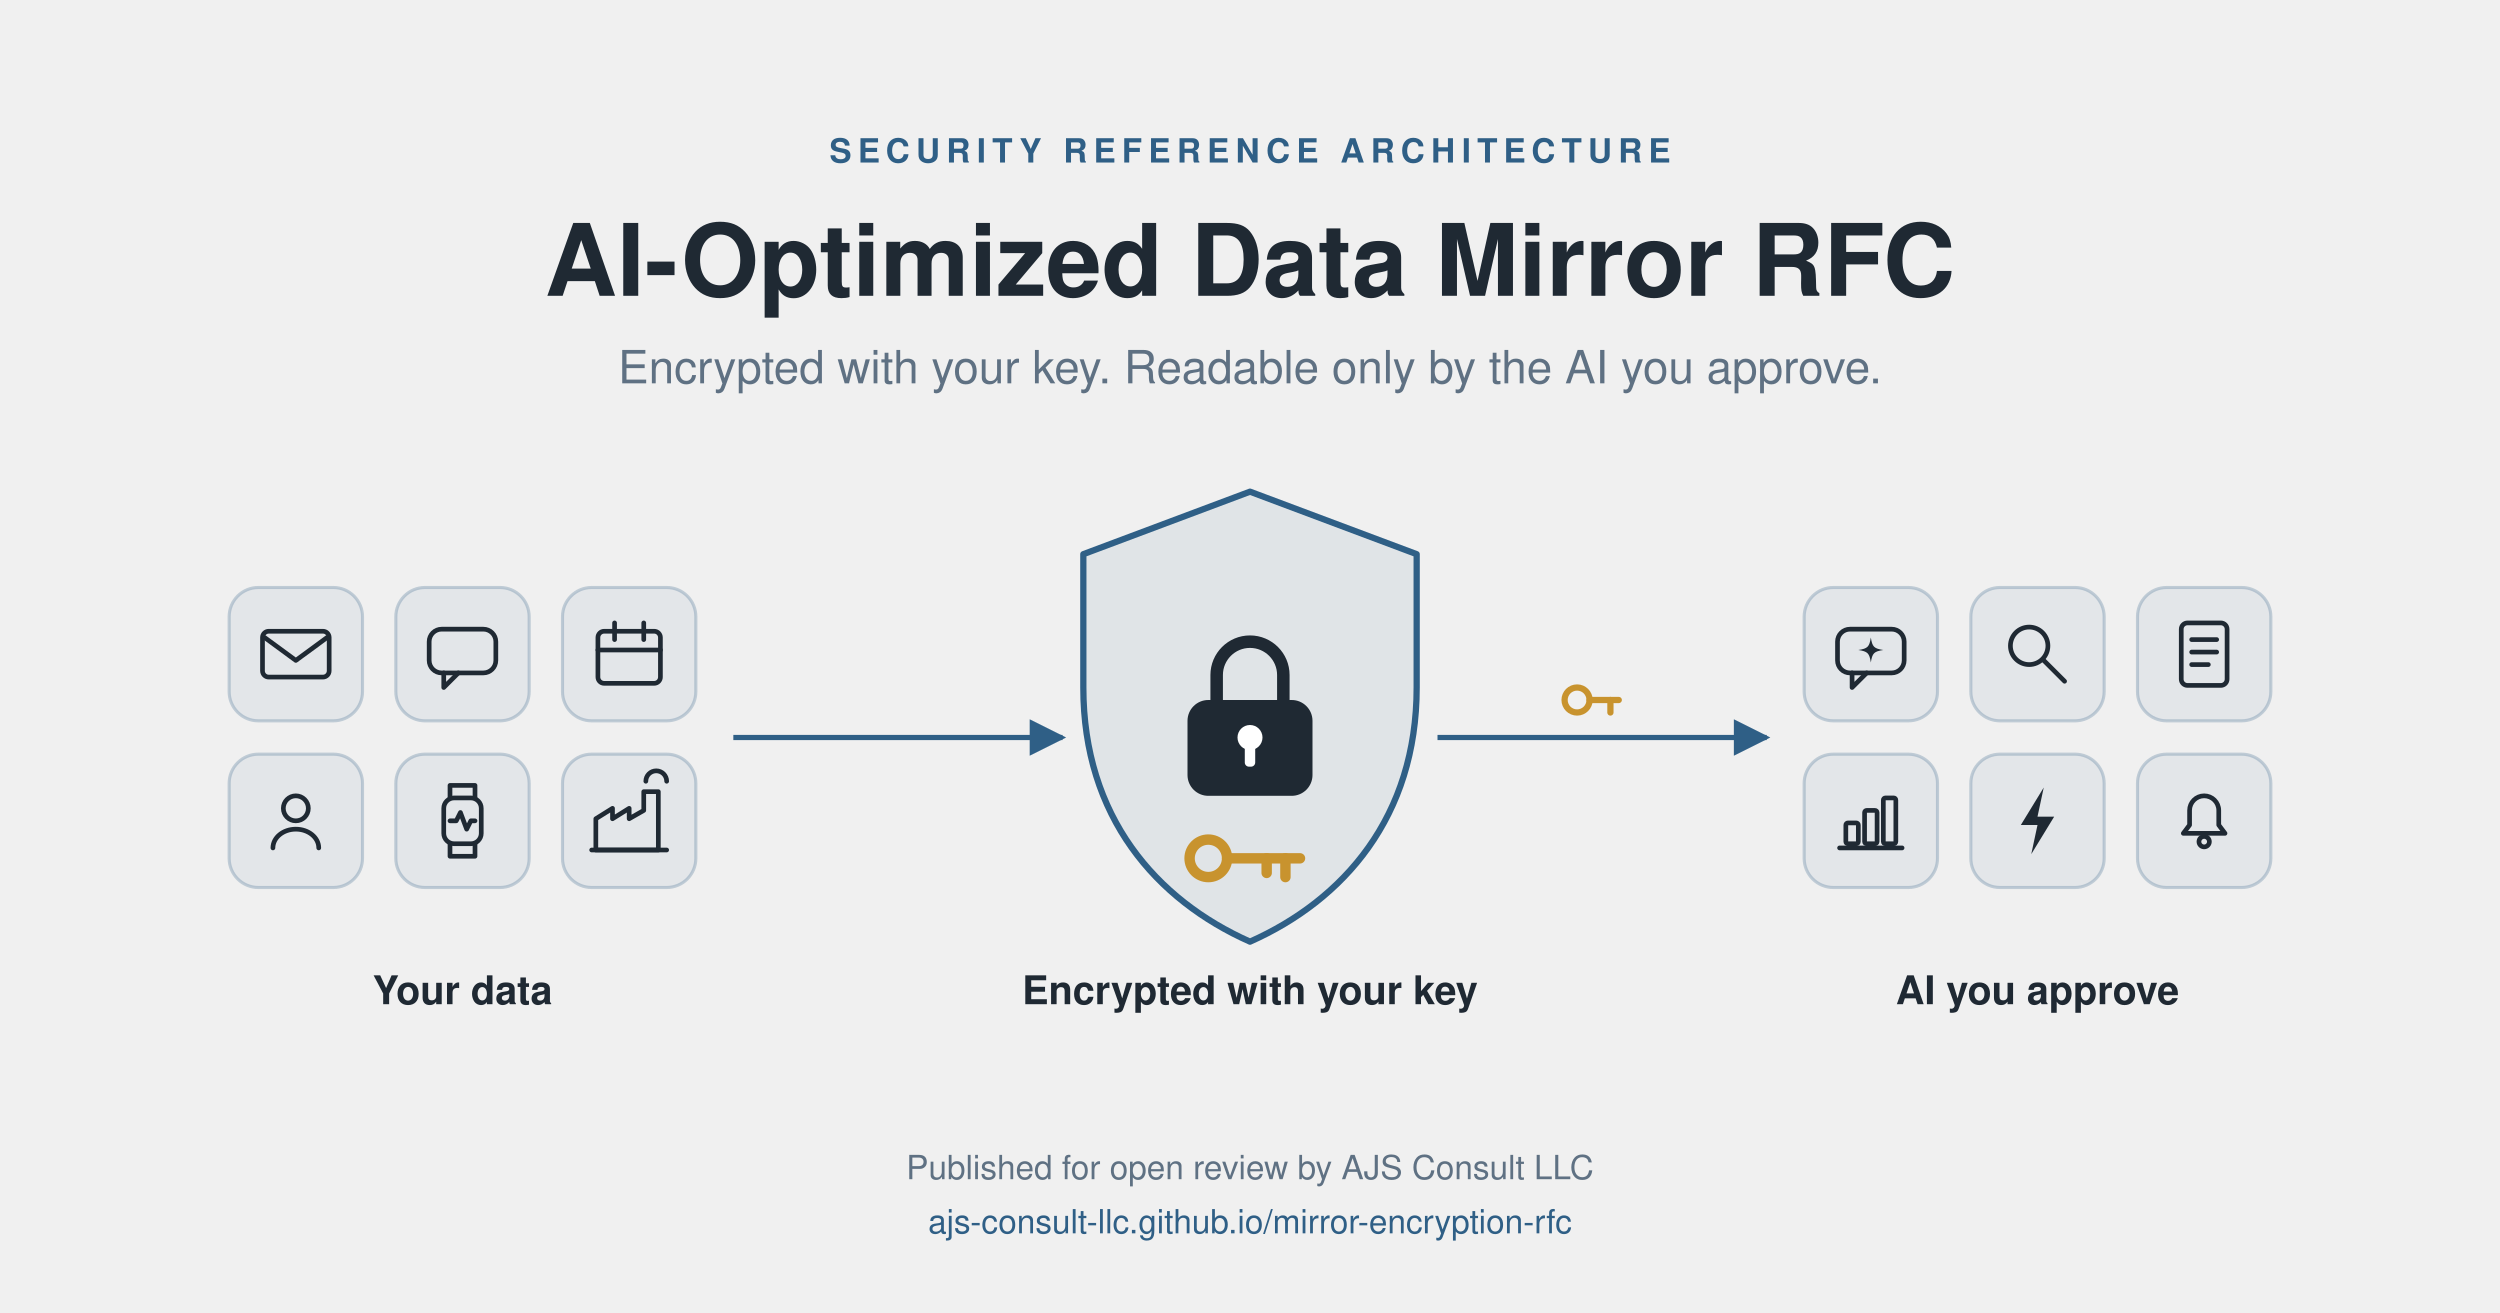
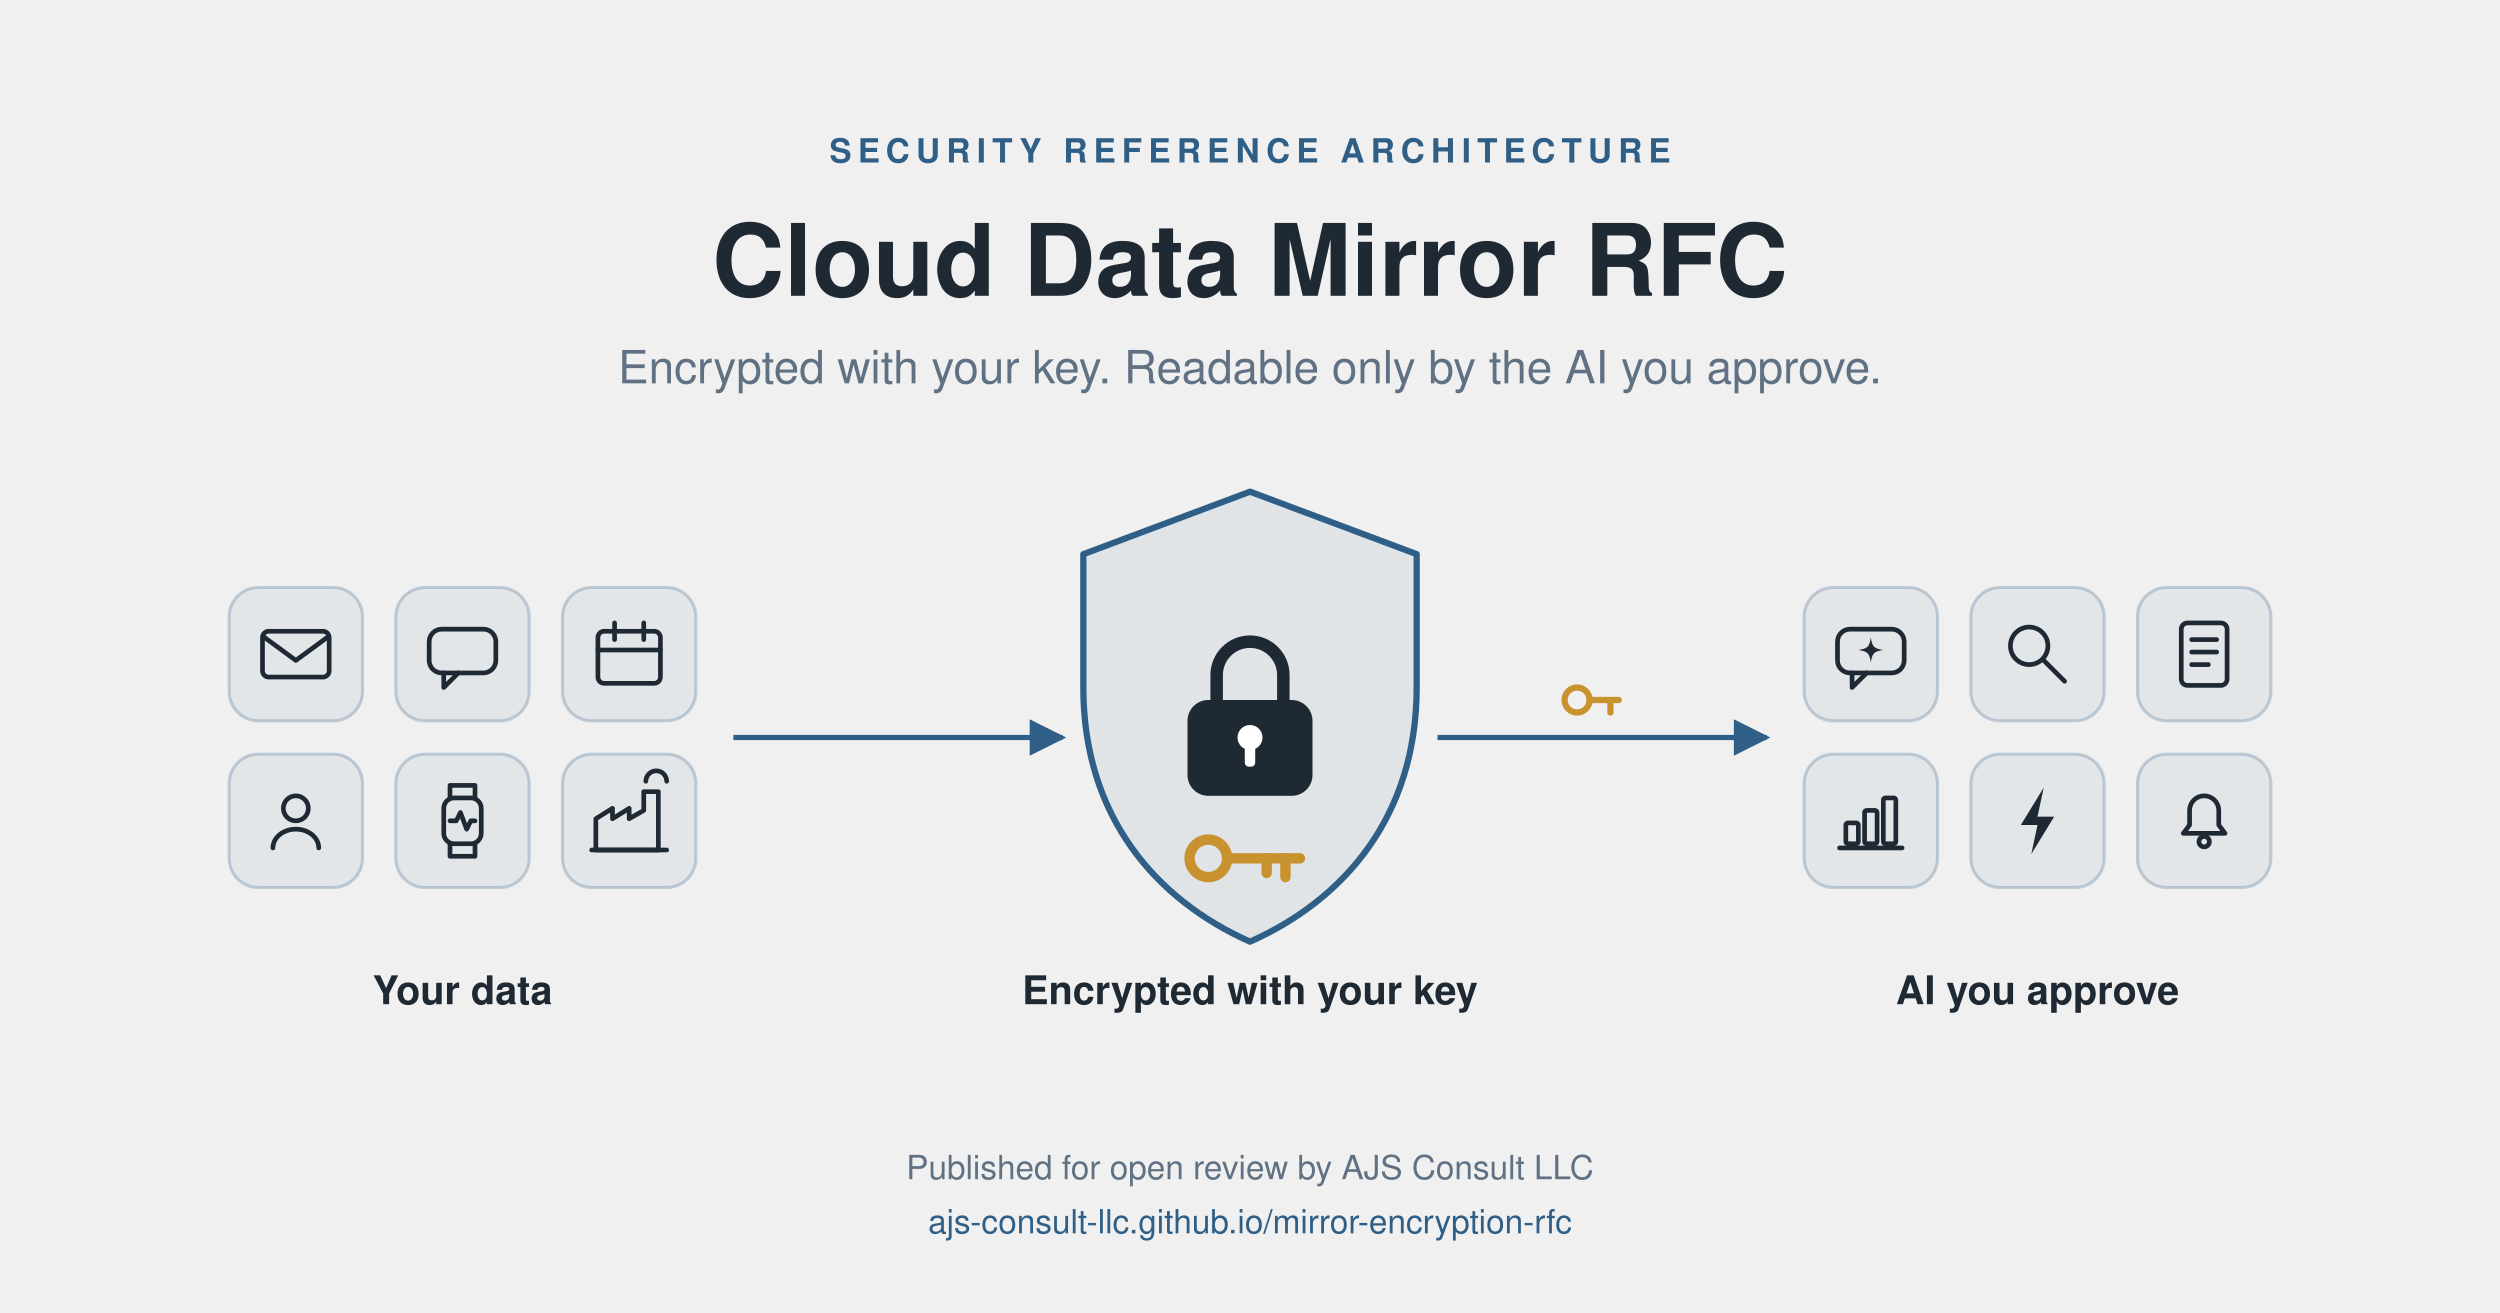
- <svg xmlns="http://www.w3.org/2000/svg" width="1200" height="630" viewBox="0 0 1200 630" role="img" aria-label="AI-Optimized Data Mirror RFC, a security reference architecture open for comment: your data, encrypted with your key, readable only by the AI you approve">
+ <svg xmlns="http://www.w3.org/2000/svg" width="1200" height="630" viewBox="0 0 1200 630" role="img" aria-label="Cloud Data Mirror RFC, a security reference architecture open for comment: your data, encrypted with your key, readable only by the AI you approve">
  <defs>
    <marker id="arrow" viewBox="0 0 10 10" refX="9" refY="5" markerWidth="7" markerHeight="7" orient="auto">
      <path d="M0 0L10 5L0 10z" fill="#2f5f86" />
    </marker>
  </defs>
  <g font-family="Helvetica Neue, Helvetica, Arial, sans-serif">
    <text x="600" y="78" text-anchor="middle" font-size="16" font-weight="700" letter-spacing="3" fill="#2f5f86">SECURITY REFERENCE ARCHITECTURE</text>
-     <text x="600" y="142" text-anchor="middle" font-size="48" font-weight="700" fill="#1f2933">AI-Optimized Data Mirror RFC</text>
+     <text x="600" y="142" text-anchor="middle" font-size="48" font-weight="700" fill="#1f2933">Cloud Data Mirror RFC</text>
    <text x="600" y="184" text-anchor="middle" font-size="22" fill="#5f7183">Encrypted with your key. Readable only by the AI you approve.</text>
    <rect x="110" y="282" width="64" height="64" rx="14" fill="#2f5f86" fill-opacity="0.07" stroke="#2f5f86" stroke-opacity="0.25" stroke-width="1.5" />
    <g transform="translate(142,314)" fill="none" stroke="#1f2933" stroke-width="2.25" stroke-linecap="round" stroke-linejoin="round">
      <rect x="-16" y="-11" width="32" height="22" rx="3" />
      <polyline points="-15,-8 0,3 15,-8" />
    </g>
    <rect x="190" y="282" width="64" height="64" rx="14" fill="#2f5f86" fill-opacity="0.07" stroke="#2f5f86" stroke-opacity="0.25" stroke-width="1.5" />
    <g transform="translate(222,314)" fill="none" stroke="#1f2933" stroke-width="2.25" stroke-linecap="round" stroke-linejoin="round">
      <rect x="-16" y="-12" width="32" height="21" rx="6" />
      <path d="M-9 9 v7 l7 -7" />
    </g>
    <rect x="270" y="282" width="64" height="64" rx="14" fill="#2f5f86" fill-opacity="0.07" stroke="#2f5f86" stroke-opacity="0.25" stroke-width="1.5" />
    <g transform="translate(302,314)" fill="none" stroke="#1f2933" stroke-width="2.25" stroke-linecap="round" stroke-linejoin="round">
      <rect x="-15" y="-11" width="30" height="25" rx="3" />
      <line x1="-15" y1="-2" x2="15" y2="-2" />
      <line x1="-7" y1="-15" x2="-7" y2="-7" />
      <line x1="7" y1="-15" x2="7" y2="-7" />
    </g>
    <rect x="110" y="362" width="64" height="64" rx="14" fill="#2f5f86" fill-opacity="0.07" stroke="#2f5f86" stroke-opacity="0.25" stroke-width="1.5" />
    <g transform="translate(142,394)" fill="none" stroke="#1f2933" stroke-width="2.25" stroke-linecap="round" stroke-linejoin="round">
      <circle cx="0" cy="-6" r="6" />
      <path d="M-11 13 a11 9 0 0 1 22 0" />
    </g>
    <rect x="190" y="362" width="64" height="64" rx="14" fill="#2f5f86" fill-opacity="0.07" stroke="#2f5f86" stroke-opacity="0.25" stroke-width="1.5" />
    <g transform="translate(222,394)" fill="none" stroke="#1f2933" stroke-width="2.25" stroke-linecap="round" stroke-linejoin="round">
      <rect x="-9" y="-11" width="18" height="22" rx="5" />
      <path d="M-6 -11 v-6 h12 v6 M-6 11 v6 h12 v-6" />
      <polyline points="-6,0 -3,0 -1,-4 2,4 4,0 6,0" />
    </g>
    <rect x="270" y="362" width="64" height="64" rx="14" fill="#2f5f86" fill-opacity="0.07" stroke="#2f5f86" stroke-opacity="0.25" stroke-width="1.5" />
    <g transform="translate(302,394)" fill="none" stroke="#1f2933" stroke-width="2.25" stroke-linecap="round" stroke-linejoin="round">
      <path d="M-16 14 V-1 l8 -5 v5 l8 -5 v5 l7 -4 V-14 h7 v28 Z" />
      <line x1="-18" y1="14" x2="18" y2="14" />
      <path d="M8 -19 a5 5 0 0 1 10 0" />
    </g>
    <rect x="866" y="282" width="64" height="64" rx="14" fill="#2f5f86" fill-opacity="0.07" stroke="#2f5f86" stroke-opacity="0.25" stroke-width="1.5" />
    <g transform="translate(898,314)" fill="none" stroke="#1f2933" stroke-width="2.25" stroke-linecap="round" stroke-linejoin="round">
      <rect x="-16" y="-12" width="32" height="21" rx="6" />
      <path d="M-9 9 v7 l7 -7" />
      <path d="M0 -8 C0.7 -3.5 1.5 -2.7 6 -2 C1.5 -1.3 0.7 -0.5 0 4 C-0.7 -0.5 -1.5 -1.3 -6 -2 C-1.5 -2.7 -0.7 -3.5 0 -8 Z" fill="#1f2933" stroke="none" />
    </g>
    <rect x="946" y="282" width="64" height="64" rx="14" fill="#2f5f86" fill-opacity="0.07" stroke="#2f5f86" stroke-opacity="0.25" stroke-width="1.5" />
    <g transform="translate(978,314)" fill="none" stroke="#1f2933" stroke-width="2.25" stroke-linecap="round" stroke-linejoin="round">
      <circle cx="-4" cy="-4" r="9" />
      <line x1="3" y1="3" x2="13" y2="13" />
    </g>
    <rect x="1026" y="282" width="64" height="64" rx="14" fill="#2f5f86" fill-opacity="0.07" stroke="#2f5f86" stroke-opacity="0.25" stroke-width="1.5" />
    <g transform="translate(1058,314)" fill="none" stroke="#1f2933" stroke-width="2.25" stroke-linecap="round" stroke-linejoin="round">
      <rect x="-11" y="-15" width="22" height="30" rx="3" />
      <line x1="-6" y1="-7" x2="6" y2="-7" />
      <line x1="-6" y1="-1" x2="6" y2="-1" />
      <line x1="-6" y1="5" x2="2" y2="5" />
    </g>
    <rect x="866" y="362" width="64" height="64" rx="14" fill="#2f5f86" fill-opacity="0.07" stroke="#2f5f86" stroke-opacity="0.25" stroke-width="1.5" />
    <g transform="translate(898,394)" fill="none" stroke="#1f2933" stroke-width="2.25" stroke-linecap="round" stroke-linejoin="round">
      <line x1="-15" y1="13" x2="15" y2="13" />
      <rect x="-12" y="1" width="6" height="10" rx="1" />
      <rect x="-3" y="-5" width="6" height="16" rx="1" />
      <rect x="6" y="-11" width="6" height="22" rx="1" />
    </g>
    <rect x="946" y="362" width="64" height="64" rx="14" fill="#2f5f86" fill-opacity="0.07" stroke="#2f5f86" stroke-opacity="0.25" stroke-width="1.5" />
    <g transform="translate(978,394)" fill="none" stroke="#1f2933" stroke-width="2.25" stroke-linecap="round" stroke-linejoin="round">
      <path d="M3 -16 L-8 2 H0 L-3 16 L8 -2 H0 Z" fill="#1f2933" stroke="none" />
    </g>
    <rect x="1026" y="362" width="64" height="64" rx="14" fill="#2f5f86" fill-opacity="0.07" stroke="#2f5f86" stroke-opacity="0.25" stroke-width="1.5" />
    <g transform="translate(1058,394)" fill="none" stroke="#1f2933" stroke-width="2.25" stroke-linecap="round" stroke-linejoin="round">
      <path d="M-10 6 h20 l-3 -4 v-7 a7 7 0 0 0 -14 0 v7 z" />
      <circle cx="0" cy="10" r="2.5" />
    </g>
    <line x1="352" y1="354" x2="510" y2="354" stroke="#2f5f86" stroke-width="2.5" marker-end="url(#arrow)" />
    <line x1="690" y1="354" x2="848" y2="354" stroke="#2f5f86" stroke-width="2.5" marker-end="url(#arrow)" />
    <g fill="none" stroke="#c8932e" stroke-width="3" stroke-linecap="round">
      <circle cx="757" cy="336" r="6" />
      <line x1="763" y1="336" x2="777" y2="336" />
      <line x1="773" y1="336" x2="773" y2="342" />
    </g>
    <path d="M600 236 L680 266 V330 C680 392 645 432 600 452 C555 432 520 392 520 330 V266 Z" fill="#2f5f86" fill-opacity="0.08" stroke="#2f5f86" stroke-width="3" stroke-linejoin="round" />
    <path d="M584 340 v-16 a16 16 0 0 1 32 0 v16" fill="none" stroke="#1f2933" stroke-width="6" stroke-linecap="round" />
    <rect x="570" y="336" width="60" height="46" rx="10" fill="#1f2933" />
    <circle cx="600" cy="354" r="6" fill="#ffffff" />
    <rect x="597.5" y="354" width="5" height="14" rx="2" fill="#ffffff" />
    <g fill="none" stroke="#c8932e" stroke-width="5" stroke-linecap="round">
      <circle cx="580" cy="412" r="9" />
      <line x1="589" y1="412" x2="624" y2="412" />
      <line x1="617" y1="412" x2="617" y2="421" />
      <line x1="608" y1="412" x2="608" y2="419" />
    </g>
    <g font-size="19" font-weight="600" fill="#1f2933" text-anchor="middle">
      <text x="222" y="482">Your data</text>
      <text x="600" y="482">Encrypted with your key</text>
      <text x="978" y="482">AI you approve</text>
    </g>
    <text x="600" y="566" text-anchor="middle" font-size="16" fill="#5f7183">Published for open review by AJS Consult LLC</text>
    <text x="600" y="592" text-anchor="middle" font-size="16" fill="#2f5f86">ajs-consult-llc.github.io/mirror-encryption-rfc</text>
  </g>
</svg>
